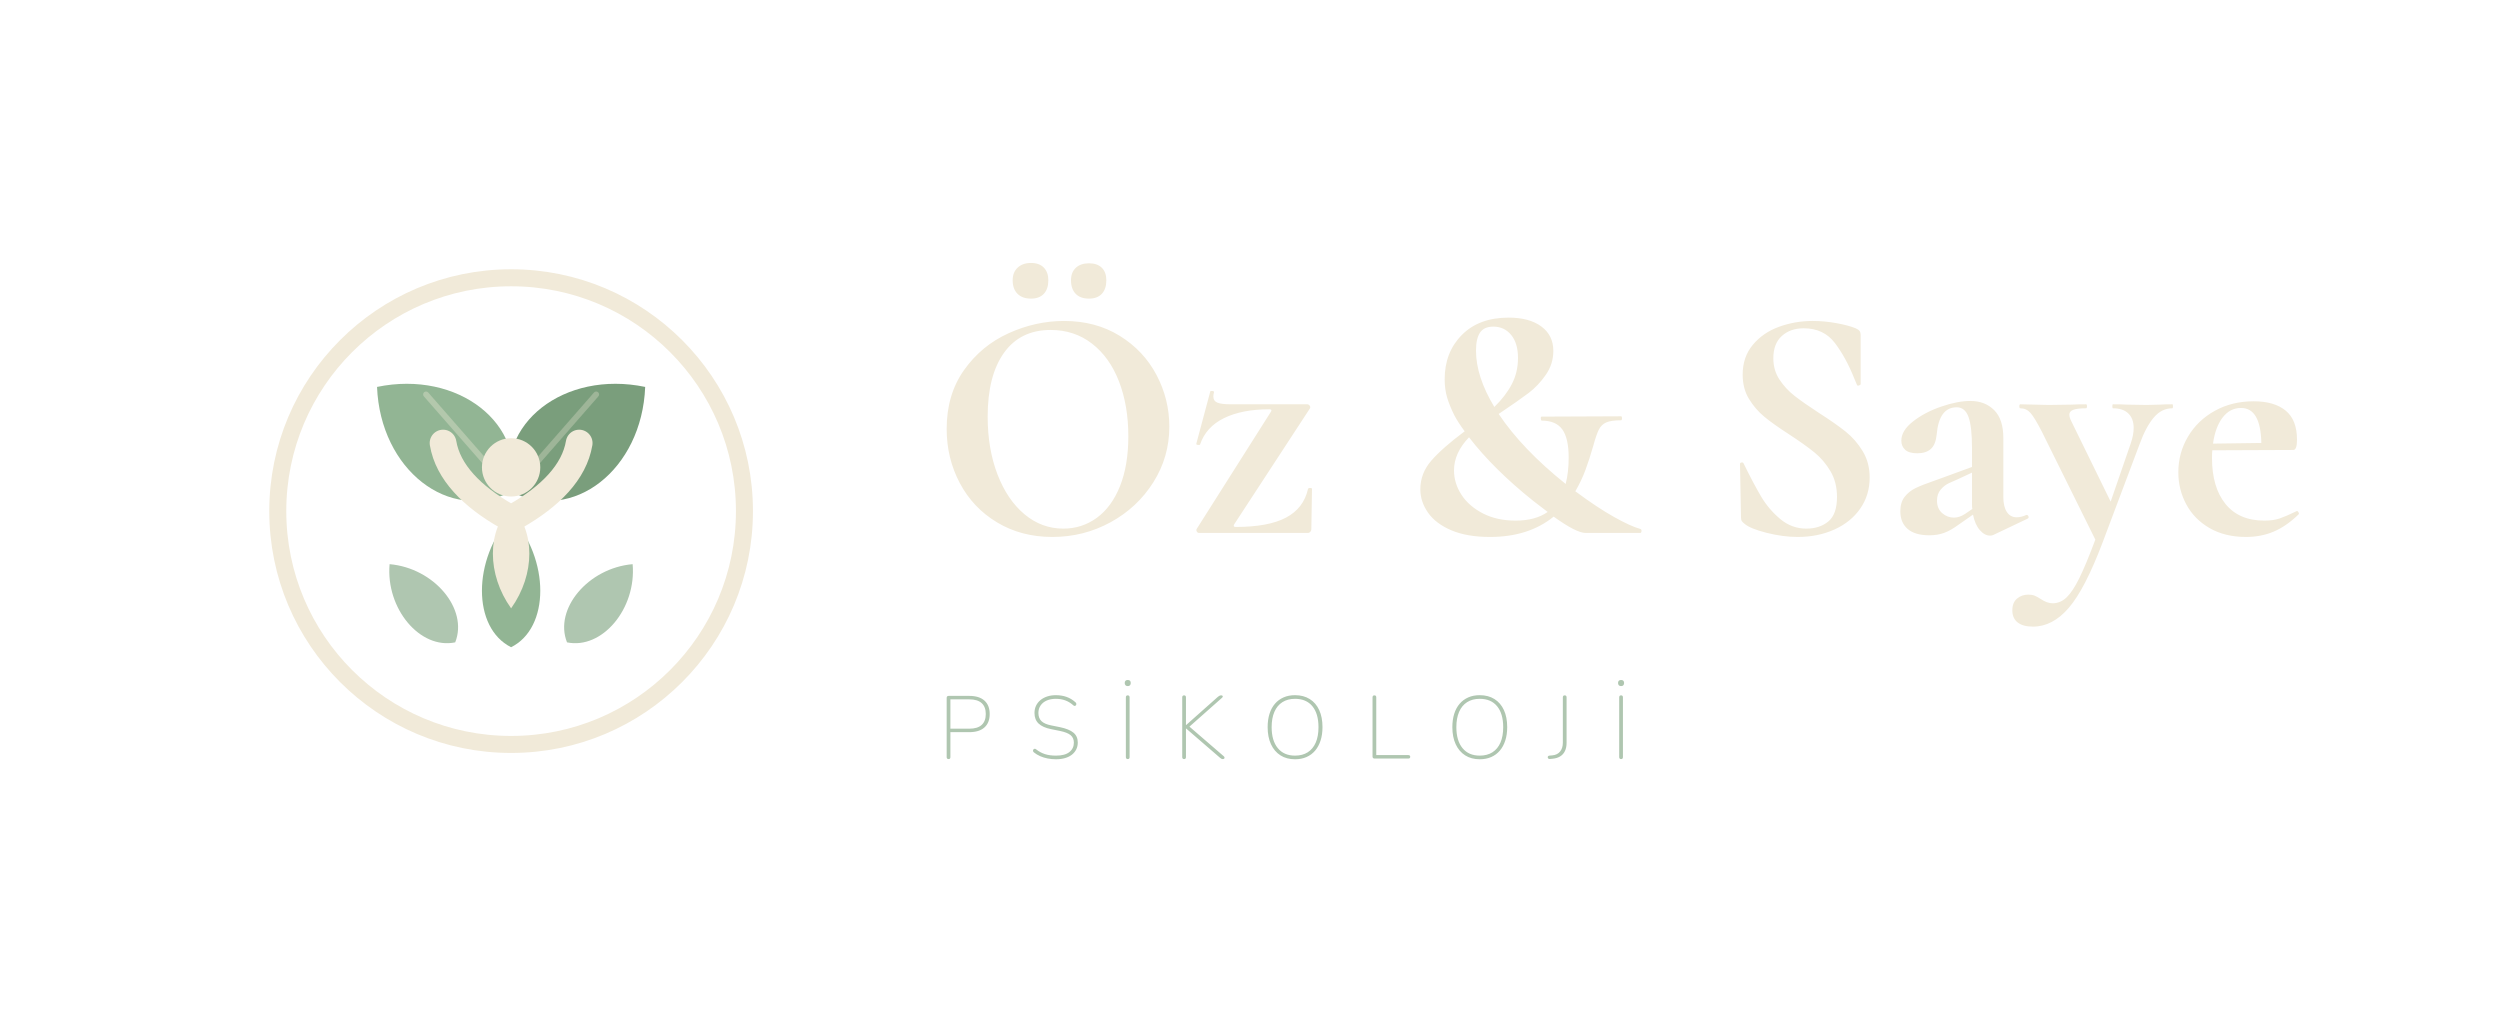
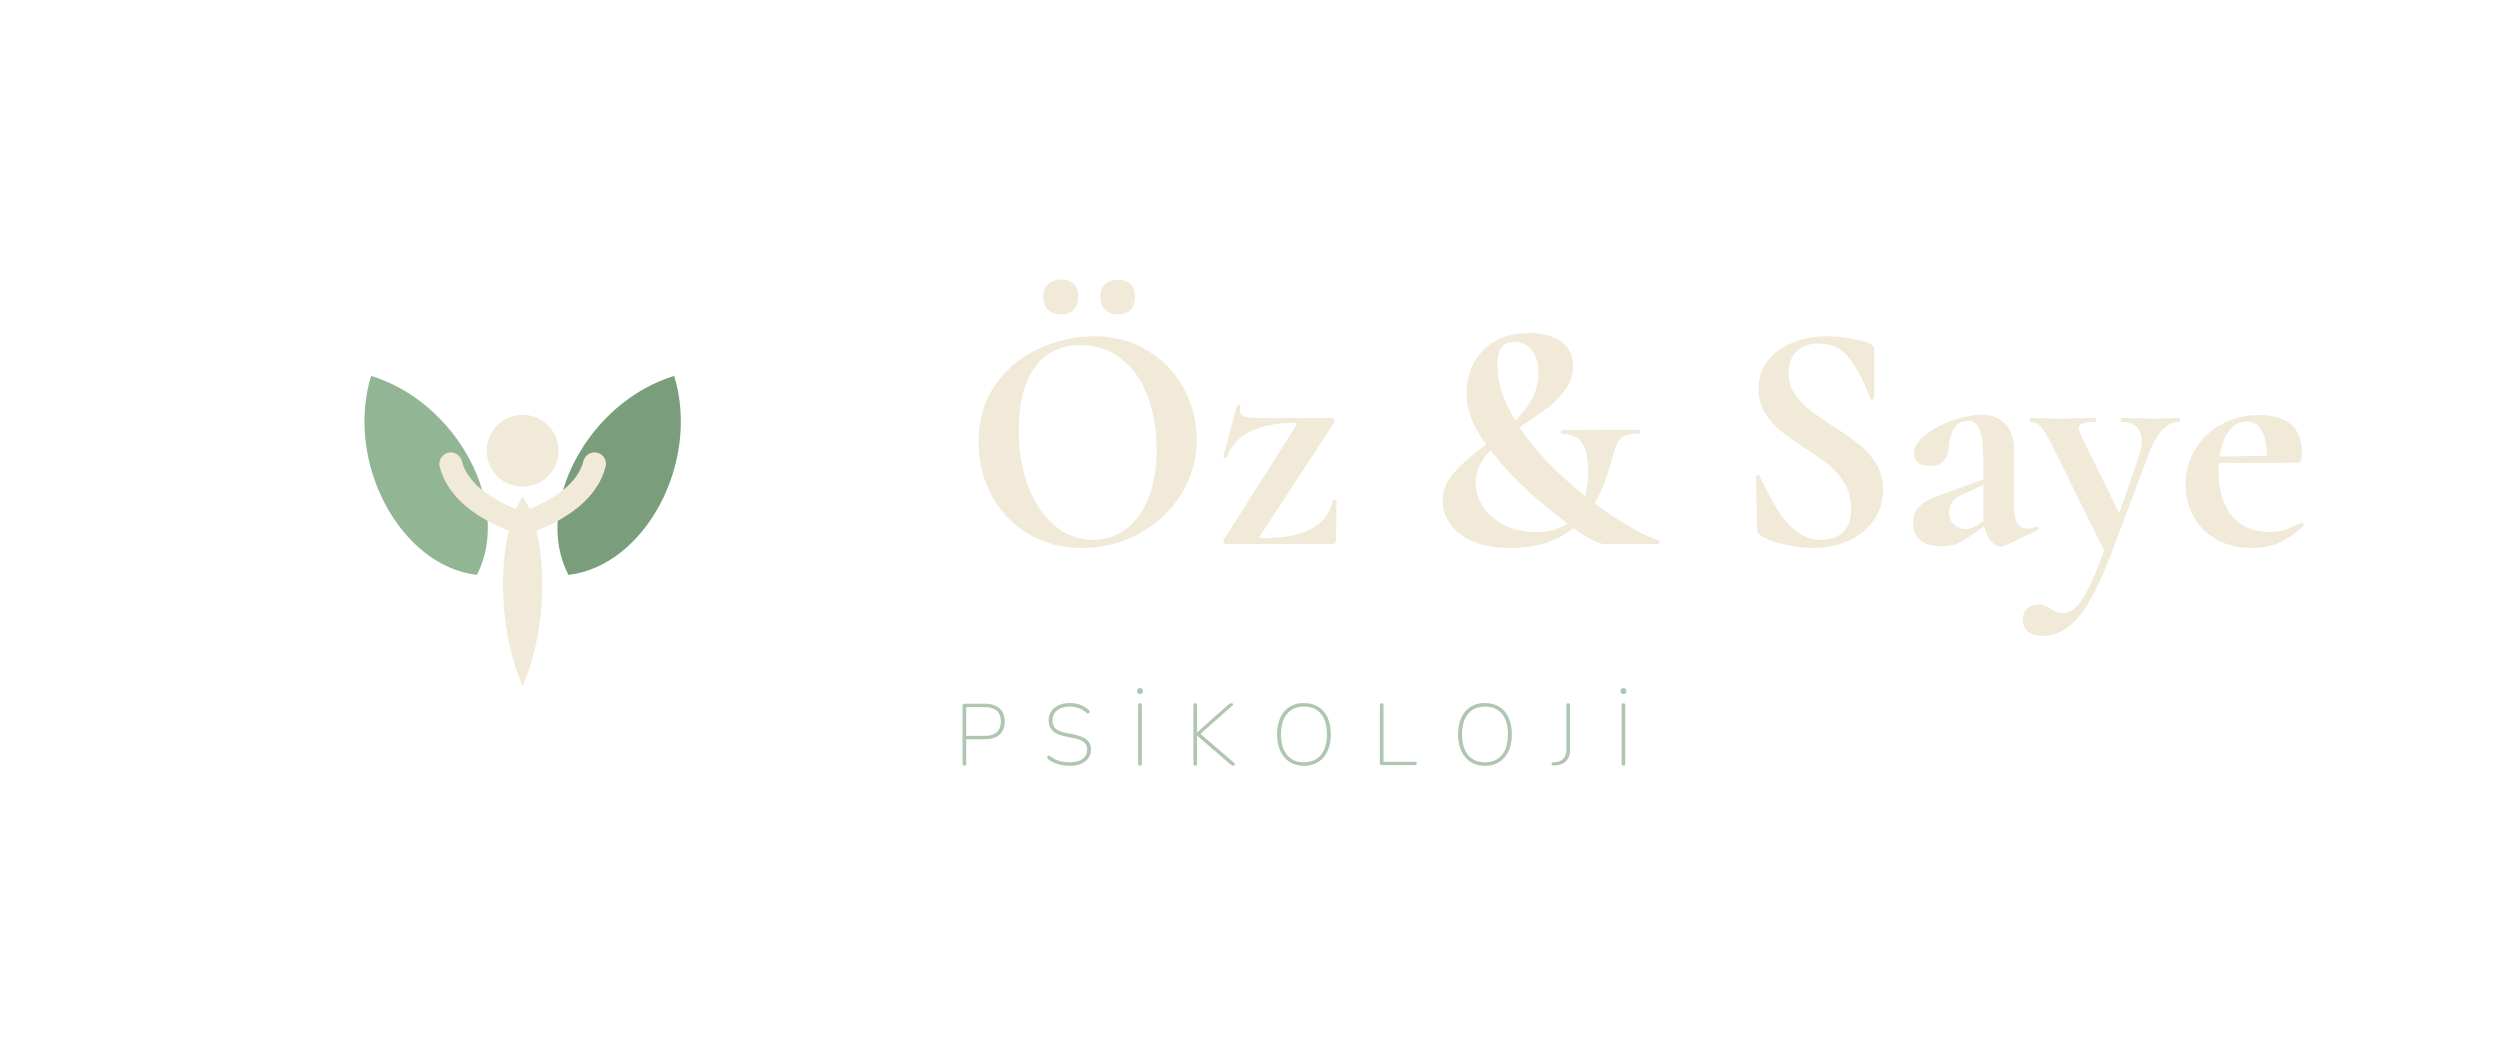
- <svg xmlns="http://www.w3.org/2000/svg" width="1125" height="460" viewBox="0 0 1125 460">
-   <g transform="translate(90 90) scale(1.09375)">
-     <circle cx="128" cy="128" r="96" stroke="#F1EAD9" stroke-width="7" fill="none" />
-     <path d="M128 120 C102 108 102 72 128 50 C154 72 154 108 128 120 Z" transform="rotate(-52 128 120)" fill="#92B594" />
-     <path d="M128 120 C102 108 102 72 128 50 C154 72 154 108 128 120 Z" transform="rotate(52 128 120)" fill="#7A9E7C" />
-     <path d="M128 120 L93 80" stroke="#F1EAD9" stroke-width="2.4" stroke-linecap="round" opacity="0.35" />
-     <path d="M128 120 L163 80" stroke="#F1EAD9" stroke-width="2.4" stroke-linecap="round" opacity="0.3" />
-     <path d="M105 182 C92 175 92 153 105 140 C118 153 118 175 105 182 Z" transform="rotate(-40 105 182)" fill="#AFC6B0" />
-     <path d="M151 182 C138 175 138 153 151 140 C164 153 164 175 151 182 Z" transform="rotate(40 151 182)" fill="#AFC6B0" />
-     <path d="M128 184 C112 176 112 148 128 130 C144 148 144 176 128 184 Z" fill="#92B594" />
-     <circle cx="128" cy="110" r="12" fill="#F1EAD9" />
-     <path d="M128 126 C118 136 118 154 128 168 C138 154 138 136 128 126 Z" fill="#F1EAD9" />
-     <path d="M126 130 C112 122 102 112 100 100" stroke="#F1EAD9" stroke-width="11" stroke-linecap="round" fill="none" />
-     <path d="M130 130 C144 122 154 112 156 100" stroke="#F1EAD9" stroke-width="11" stroke-linecap="round" fill="none" />
+ <svg xmlns="http://www.w3.org/2000/svg" width="1148" height="480" viewBox="0 0 1148 480">
+   <g transform="translate(90 90) scale(1.5)">
+     <path d="M0 0 C-13 -9 -13 -33 0 -46 C13 -33 13 -9 0 0 Z" fill="#92B594" transform="translate(86 116) rotate(-28) scale(1.5)" />
+     <path d="M0 0 C-13 -9 -13 -33 0 -46 C13 -33 13 -9 0 0 Z" fill="#7A9E7C" transform="translate(114 116) rotate(28) scale(1.5)" />
+     <circle cx="100" cy="78" r="11" fill="#F1EAD9" />
+     <path d="M100 92 C92 104 92 132 100 150 C108 132 108 104 100 92 Z" fill="#F1EAD9" />
+     <path d="M99 100 C88 96 80 90 78 82" stroke="#F1EAD9" stroke-width="7" stroke-linecap="round" fill="none" />
+     <path d="M101 100 C112 96 120 90 122 82" stroke="#F1EAD9" stroke-width="7" stroke-linecap="round" fill="none" />
  </g>
-   <path d="M54.9 1.8Q40.95 1.8 30.08 -4.72Q19.2 -11.25 13.28 -22.42Q7.35 -33.6 7.35 -46.8L7.35 -46.8Q7.35 -62.25 15.15 -73.27Q22.95 -84.3 35.17 -89.85Q47.4 -95.4 60.15 -95.4L60.15 -95.4Q74.4 -95.4 85.2 -88.72Q96 -82.05 101.78 -71.1Q107.55 -60.15 107.55 -47.85L107.55 -47.85Q107.55 -34.2 100.35 -22.8Q93.15 -11.4 81.08 -4.8Q69 1.8 54.9 1.8L54.9 1.8M59.85 -1.95Q68.25 -1.95 74.93 -6.82Q81.6 -11.7 85.35 -21.07Q89.1 -30.45 89.1 -43.5L89.1 -43.5Q89.1 -57.3 84.9 -68.17Q80.7 -79.05 72.75 -85.2Q64.8 -91.35 54.15 -91.35L54.15 -91.35Q40.5 -91.35 33.15 -81.07Q25.8 -70.8 25.8 -52.35L25.8 -52.35Q25.8 -37.8 30.23 -26.32Q34.65 -14.85 42.38 -8.4Q50.1 -1.95 59.85 -1.95L59.85 -1.95M45.3 -105.45Q41.4 -105.45 39.23 -107.62Q37.05 -109.8 37.05 -113.7L37.05 -113.7Q37.05 -117.3 39.3 -119.4Q41.55 -121.5 45.3 -121.5L45.3 -121.5Q49.05 -121.5 51.08 -119.4Q53.1 -117.3 53.1 -113.7L53.1 -113.7Q53.1 -109.8 51.08 -107.62Q49.05 -105.45 45.3 -105.45L45.3 -105.45M71.4 -105.45Q67.5 -105.45 65.4 -107.62Q63.3 -109.8 63.3 -113.7L63.3 -113.7Q63.3 -117.3 65.47 -119.32Q67.65 -121.35 71.4 -121.35L71.4 -121.35Q75.15 -121.35 77.18 -119.32Q79.2 -117.3 79.2 -113.7L79.2 -113.7Q79.2 -109.8 77.18 -107.62Q75.15 -105.45 71.4 -105.45L71.4 -105.45M153.3 -54.6Q153.9 -55.65 152.55 -55.65L152.55 -55.65Q140.25 -55.65 132.15 -51.67Q124.05 -47.7 121.35 -39.75L121.35 -39.75Q121.35 -39.6 120.75 -39.6L120.75 -39.6Q119.55 -39.6 119.7 -40.2L119.7 -40.2L126 -63.75Q126 -63.9 126.6 -63.9L126.6 -63.9Q127.8 -63.9 127.65 -63.3L127.65 -63.3Q127.35 -62.1 127.35 -61.5L127.35 -61.5Q127.35 -59.4 129.15 -58.65Q130.95 -57.9 135.15 -57.9L135.15 -57.9L169.65 -57.9Q170.25 -57.9 170.7 -57.3Q171.15 -56.7 170.85 -56.1L170.85 -56.1L136.65 -3.75Q136.2 -2.7 137.4 -2.7L137.4 -2.7Q152.1 -2.7 160.05 -6.9Q168 -11.1 169.95 -19.8L169.95 -19.8Q170.1 -20.25 170.93 -20.25Q171.75 -20.25 171.75 -19.8L171.75 -19.8L171.45 -1.65Q171.45 -1.05 171 -0.52Q170.55 0 169.95 0L169.95 0L120.9 0Q120.3 0 119.93 -0.6Q119.55 -1.2 119.85 -1.8L119.85 -1.8L153.3 -54.6M264.45 -78.75Q264.45 -85.35 261.38 -89.1Q258.3 -92.85 253.35 -92.85L253.35 -92.85Q249.15 -92.85 247.35 -90.15Q245.55 -87.45 245.55 -82.05L245.55 -82.05Q245.55 -70.35 253.8 -56.7L253.8 -56.7Q258.9 -61.65 261.67 -66.97Q264.45 -72.3 264.45 -78.75L264.45 -78.75M220.5 -19.65Q220.5 -26.85 225.45 -32.55Q230.4 -38.25 240.45 -45.75L240.45 -45.75Q237.45 -49.8 235.8 -52.95L235.8 -52.95Q233.7 -57.15 232.57 -60.9Q231.45 -64.65 231.45 -69.15L231.45 -69.15Q231.45 -81.3 239.18 -89.1Q246.9 -96.9 260.25 -96.9L260.25 -96.9Q269.55 -96.9 274.95 -92.92Q280.35 -88.95 280.35 -81.9L280.35 -81.9Q280.35 -76.05 276.97 -71.17Q273.6 -66.3 269.25 -63Q264.9 -59.7 255.75 -53.55L255.75 -53.55Q266.4 -37.65 285.9 -22.05L285.9 -22.05Q287.25 -27.3 287.25 -33.9L287.25 -33.9Q287.25 -42.6 284.4 -46.57Q281.55 -50.55 275.1 -50.55L275.1 -50.55Q274.8 -50.55 274.72 -51.45Q274.65 -52.35 275.1 -52.35L275.1 -52.35L310.8 -52.5Q311.25 -52.5 311.25 -51.6Q311.25 -50.7 310.8 -50.7L310.8 -50.7Q306.3 -50.7 304.13 -49.72Q301.95 -48.75 300.83 -46.5Q299.7 -44.25 298.35 -39.3L298.35 -39.3Q296.55 -33 294.75 -28.2Q292.95 -23.4 290.25 -18.75L290.25 -18.75Q300.15 -11.4 307.65 -7.2Q315.15 -3 319.5 -1.8L319.5 -1.8Q320.1 -1.65 320.02 -0.82Q319.95 0 319.5 0L319.5 0L294.9 0Q290.7 0 280.5 -7.35L280.5 -7.35Q269.25 1.8 251.85 1.8L251.85 1.8Q241.5 1.8 234.45 -1.2Q227.4 -4.2 223.95 -9.15Q220.5 -14.1 220.5 -19.65L220.5 -19.65M235.65 -28.2Q235.65 -22.35 239.02 -17.17Q242.4 -12 248.7 -8.77Q255 -5.55 263.4 -5.55L263.4 -5.55Q272.25 -5.55 277.8 -9.45L277.8 -9.45L271.35 -14.4Q253.5 -28.65 242.4 -43.05L242.4 -43.05Q235.65 -36 235.65 -28.2L235.65 -28.2M379.35 -78.6Q379.35 -73.2 382.13 -69Q384.9 -64.8 388.95 -61.65Q393 -58.5 399.9 -54L399.9 -54Q407.4 -49.2 411.9 -45.6Q416.4 -42 419.55 -36.82Q422.7 -31.65 422.7 -24.9L422.7 -24.9Q422.7 -17.1 418.5 -11.02Q414.3 -4.95 406.88 -1.57Q399.45 1.8 390.3 1.8L390.3 1.8Q383.7 1.8 376.28 -0.07Q368.85 -1.95 366.3 -4.2L366.3 -4.2Q365.55 -4.8 365.18 -5.32Q364.8 -5.85 364.8 -7.05L364.8 -7.05L364.35 -30.9L364.35 -31.05Q364.35 -31.65 365.1 -31.72Q365.85 -31.8 366 -31.2L366 -31.2Q370.5 -22.05 373.88 -16.35Q377.25 -10.65 382.43 -6.3Q387.6 -1.95 394.2 -1.95L394.2 -1.95Q400.2 -1.95 404.1 -5.17Q408 -8.4 408 -16.2L408 -16.2Q408 -22.8 405.08 -27.75Q402.15 -32.7 397.95 -36.15Q393.75 -39.6 386.4 -44.4L386.4 -44.4Q379.2 -49.05 375.23 -52.35Q371.25 -55.65 368.4 -60.3Q365.55 -64.95 365.55 -71.25L365.55 -71.25Q365.55 -79.2 370.13 -84.67Q374.7 -90.15 381.9 -92.77Q389.1 -95.4 397.05 -95.4L397.05 -95.4Q402.3 -95.4 407.7 -94.42Q413.1 -93.45 416.4 -92.1L416.4 -92.1Q417.75 -91.5 418.2 -90.82Q418.65 -90.15 418.65 -89.1L418.65 -89.1L418.65 -67.05Q418.65 -66.6 417.9 -66.37Q417.15 -66.15 417 -66.6L417 -66.6L415.8 -69.45Q412.05 -78.9 407.03 -85.5Q402 -92.1 393 -92.1L393 -92.1Q387 -92.1 383.18 -88.65Q379.35 -85.2 379.35 -78.6L379.35 -78.6M478.35 0.9Q477.75 1.2 476.85 1.2L476.85 1.2Q474.45 1.2 472.28 -1.27Q470.1 -3.75 469.2 -8.25L469.2 -8.25L462.75 -3.75Q459.3 -1.2 456.3 -0.07Q453.3 1.05 449.55 1.05L449.55 1.05Q443.1 1.05 439.8 -1.8Q436.5 -4.65 436.5 -9.75L436.5 -9.75Q436.5 -13.8 438.45 -16.27Q440.4 -18.75 443.33 -20.17Q446.25 -21.6 451.5 -23.4L451.5 -23.4L455.25 -24.75L468.75 -29.7L468.75 -38.25Q468.75 -47.85 467.18 -52.2Q465.6 -56.55 461.85 -56.55L461.85 -56.55Q453.9 -56.55 452.85 -44.25L452.85 -44.25Q452.4 -39.75 450.23 -37.8Q448.05 -35.85 444.15 -35.85L444.15 -35.85Q440.4 -35.85 438.68 -37.42Q436.95 -39 436.95 -41.55L436.95 -41.55Q436.95 -46.05 442.2 -50.17Q447.45 -54.3 454.88 -56.85Q462.3 -59.4 468 -59.4L468 -59.4Q474.6 -59.4 478.73 -55.27Q482.85 -51.15 482.85 -42.75L482.85 -42.75L482.85 -16.2Q482.85 -11.85 484.43 -9.45Q486 -7.05 488.85 -7.05L488.85 -7.05Q490.95 -7.05 493.2 -8.1L493.2 -8.1L493.35 -8.1Q493.95 -8.1 494.18 -7.42Q494.4 -6.75 493.8 -6.45L493.8 -6.45L478.35 0.9M453 -14.55Q453 -10.95 455.33 -8.92Q457.65 -6.9 460.65 -6.9L460.65 -6.9Q463.05 -6.9 465.6 -8.55L465.6 -8.55L468.9 -10.8Q468.75 -11.55 468.75 -12.75L468.75 -12.75L468.75 -27.15L462.3 -24.15Q460.5 -23.4 458.4 -22.42Q456.3 -21.45 454.65 -19.5Q453 -17.55 453 -14.55L453 -14.55M558.9 -57.9Q559.2 -57.9 559.2 -57Q559.2 -56.1 558.9 -56.1L558.9 -56.1Q554.1 -56.1 550.58 -51.97Q547.05 -47.85 544.2 -40.05L544.2 -40.05L527.55 4.2Q519.6 25.2 512.33 33.67Q505.05 42.15 496.2 42.15L496.2 42.15Q491.7 42.15 489.3 40.28Q486.9 38.4 486.9 34.8L486.9 34.8Q486.9 31.35 489 29.55Q491.1 27.75 494.1 27.75L494.1 27.75Q495.75 27.75 496.88 28.2Q498 28.65 499.65 29.7L499.65 29.7Q502.5 31.65 505.05 31.65L505.05 31.65Q508.5 31.65 511.28 29.03Q514.05 26.4 517.05 20.33Q520.05 14.25 524.25 3L524.25 3L500.25 -45.45Q496.95 -51.9 495.08 -54Q493.2 -56.1 490.5 -56.1L490.5 -56.1Q490.05 -56.1 490.05 -57Q490.05 -57.9 490.5 -57.9L490.5 -57.9L503.25 -57.6L513.6 -57.75Q516 -57.9 520.05 -57.9L520.05 -57.9Q520.5 -57.9 520.5 -57Q520.5 -56.1 520.05 -56.1L520.05 -56.1Q516.15 -56.1 514.35 -55.42Q512.55 -54.75 512.55 -53.25L512.55 -53.25Q512.55 -52.05 513.45 -50.25L513.45 -50.25L531.15 -14.1L540.15 -40.2Q541.5 -44.1 541.5 -47.25L541.5 -47.25Q541.5 -51.45 539.1 -53.77Q536.7 -56.1 532.2 -56.1L532.2 -56.1Q531.9 -56.1 531.9 -57Q531.9 -57.9 532.2 -57.9L532.2 -57.9Q536.25 -57.9 538.35 -57.75L538.35 -57.75L547.35 -57.6L553.35 -57.75Q555.15 -57.9 558.9 -57.9L558.9 -57.9M592.05 1.8Q582.6 1.8 575.7 -2.17Q568.8 -6.15 565.2 -12.82Q561.6 -19.5 561.6 -27.3L561.6 -27.3Q561.6 -36 565.95 -43.35Q570.3 -50.7 578.03 -54.97Q585.75 -59.25 595.5 -59.25L595.5 -59.25Q604.8 -59.25 609.9 -55.05Q615 -50.85 615 -42L615 -42Q615 -37.35 613.35 -37.35L613.35 -37.35L576.9 -37.2Q576.75 -36 576.75 -33.75L576.75 -33.75Q576.75 -20.55 582.82 -13.05Q588.9 -5.55 600.3 -5.55L600.3 -5.55Q604.35 -5.55 607.2 -6.52Q610.05 -7.5 614.7 -9.75L614.7 -9.75L615 -9.9Q615.3 -9.9 615.67 -9.3Q616.05 -8.7 615.75 -8.4L615.75 -8.4Q610.2 -3 604.5 -0.6Q598.8 1.8 592.05 1.8L592.05 1.8M577.2 -40.2L598.95 -40.5Q598.65 -56.25 589.8 -56.25L589.8 -56.25Q584.85 -56.25 581.55 -51.97Q578.25 -47.7 577.2 -40.2L577.2 -40.2" fill="#F1EAD9" transform="translate(418.65 239.83)" />
-   <path d="M4.68 0.24L4.68 0.24Q4.28 0.24 4.06 0Q3.84 -0.24 3.84 -0.64L3.84 -0.64L3.84 -27.32Q3.84 -27.76 4.08 -27.98Q4.32 -28.2 4.72 -28.2L4.72 -28.2L14.04 -28.2Q18.48 -28.2 20.84 -26.08Q23.2 -23.96 23.2 -20.04L23.2 -20.04Q23.2 -16.12 20.84 -14Q18.48 -11.88 14.04 -11.88L14.04 -11.88L5.52 -11.88L5.52 -0.64Q5.52 -0.24 5.32 0Q5.12 0.24 4.68 0.24M5.52 -26.64L5.52 -13.44L14 -13.44Q17.72 -13.44 19.58 -15.12Q21.44 -16.8 21.44 -20.04L21.44 -20.04Q21.44 -23.28 19.58 -24.96Q17.72 -26.64 14 -26.64L14 -26.64L5.52 -26.64 M53.04 0.32L53.04 0.32Q51.04 0.32 49.24 -0.04Q47.44 -0.4 45.9 -1.08Q44.36 -1.76 43.12 -2.76L43.12 -2.76Q42.84 -3 42.74 -3.28Q42.64 -3.56 42.74 -3.82Q42.84 -4.08 43.04 -4.24Q43.24 -4.4 43.52 -4.4Q43.8 -4.4 44.08 -4.16L44.08 -4.16Q45.96 -2.68 48.06 -2Q50.16 -1.32 53.04 -1.32L53.04 -1.32Q57.04 -1.32 59.06 -2.92Q61.08 -4.52 61.08 -7.16L61.08 -7.16Q61.08 -9.32 59.6 -10.54Q58.12 -11.76 54.76 -12.44L54.76 -12.44L50.8 -13.24Q47.04 -14 45.2 -15.76Q43.36 -17.52 43.36 -20.52L43.36 -20.52Q43.36 -22.32 44.06 -23.78Q44.76 -25.24 46.04 -26.3Q47.32 -27.36 49.08 -27.94Q50.84 -28.52 52.96 -28.52L52.96 -28.52Q55.6 -28.52 57.8 -27.74Q60 -26.96 61.8 -25.32L61.8 -25.32Q62.08 -25.08 62.16 -24.78Q62.24 -24.48 62.14 -24.22Q62.04 -23.96 61.86 -23.82Q61.68 -23.68 61.4 -23.68Q61.12 -23.68 60.84 -23.96L60.84 -23.96Q59.12 -25.48 57.2 -26.18Q55.28 -26.88 52.96 -26.88L52.96 -26.88Q50.6 -26.88 48.84 -26.1Q47.08 -25.32 46.1 -23.88Q45.12 -22.44 45.12 -20.52L45.12 -20.52Q45.12 -18.2 46.48 -16.86Q47.84 -15.52 50.88 -14.92L50.88 -14.92L54.84 -14.12Q58.92 -13.28 60.88 -11.66Q62.84 -10.04 62.84 -7.2L62.84 -7.2Q62.84 -5.52 62.16 -4.14Q61.48 -2.76 60.22 -1.76Q58.96 -0.76 57.14 -0.22Q55.32 0.32 53.04 0.32 M85.32 0.24L85.32 0.24Q84.92 0.24 84.7 0Q84.48 -0.24 84.48 -0.64L84.48 -0.64L84.48 -27.56Q84.48 -28 84.7 -28.22Q84.92 -28.44 85.32 -28.44L85.32 -28.44Q85.72 -28.44 85.94 -28.22Q86.16 -28 86.16 -27.56L86.16 -27.56L86.16 -0.64Q86.16 -0.24 85.96 0Q85.76 0.24 85.32 0.24M85.32 -32.6L85.32 -32.6Q84.68 -32.6 84.32 -32.98Q83.96 -33.36 83.96 -34L83.96 -34Q83.96 -34.68 84.32 -35.02Q84.68 -35.36 85.32 -35.36L85.32 -35.36Q86 -35.36 86.34 -35.02Q86.68 -34.68 86.68 -34L86.68 -34Q86.68 -33.36 86.34 -32.98Q86 -32.6 85.32 -32.6 M110.68 0.24L110.68 0.24Q110.28 0.24 110.06 0Q109.84 -0.24 109.84 -0.64L109.84 -0.64L109.84 -27.56Q109.84 -28 110.06 -28.22Q110.28 -28.44 110.68 -28.44L110.68 -28.44Q111.08 -28.44 111.3 -28.22Q111.52 -28 111.52 -27.56L111.52 -27.56L111.52 -15.08L111.6 -15.08L125.96 -27.84Q126.36 -28.16 126.68 -28.3Q127 -28.44 127.32 -28.44L127.32 -28.44Q127.72 -28.44 127.92 -28.28Q128.12 -28.12 128.08 -27.86Q128.04 -27.6 127.72 -27.32L127.72 -27.32L112.32 -13.68L112.4 -14.96L128.44 -1.12Q128.84 -0.8 128.88 -0.48Q128.92 -0.16 128.7 0.04Q128.48 0.24 128.08 0.24L128.08 0.24Q127.76 0.24 127.48 0.1Q127.2 -0.04 126.88 -0.32L126.88 -0.32L111.6 -13.52L111.52 -13.52L111.52 -0.64Q111.52 -0.24 111.32 0Q111.12 0.24 110.68 0.24 M160.6 0.32L160.6 0.32Q156.8 0.32 154.04 -1.44Q151.28 -3.2 149.78 -6.44Q148.28 -9.68 148.28 -14.12L148.28 -14.12Q148.28 -17.48 149.12 -20.14Q149.96 -22.8 151.56 -24.66Q153.16 -26.52 155.44 -27.52Q157.72 -28.52 160.6 -28.52L160.6 -28.52Q164.44 -28.52 167.22 -26.78Q170 -25.04 171.48 -21.82Q172.96 -18.6 172.96 -14.16L172.96 -14.16Q172.96 -10.8 172.1 -8.12Q171.24 -5.44 169.64 -3.56Q168.04 -1.68 165.76 -0.68Q163.48 0.32 160.6 0.32M160.6 -1.32L160.6 -1.32Q163.96 -1.32 166.32 -2.82Q168.68 -4.32 169.92 -7.18Q171.16 -10.04 171.16 -14.12L171.16 -14.12Q171.16 -20.2 168.42 -23.54Q165.68 -26.88 160.6 -26.88L160.6 -26.88Q157.28 -26.88 154.92 -25.38Q152.56 -23.88 151.32 -21.02Q150.08 -18.16 150.08 -14.12L150.08 -14.12Q150.08 -8.08 152.84 -4.7Q155.6 -1.32 160.6 -1.32 M211.56 0L196.36 0Q195.96 0 195.72 -0.24Q195.48 -0.48 195.48 -0.88L195.48 -0.88L195.48 -27.56Q195.48 -28 195.7 -28.22Q195.92 -28.44 196.32 -28.44L196.32 -28.44Q196.72 -28.44 196.94 -28.22Q197.16 -28 197.16 -27.56L197.16 -27.56L197.16 -1.56L211.56 -1.56Q212 -1.56 212.22 -1.36Q212.44 -1.16 212.44 -0.8L212.44 -0.8Q212.44 -0.4 212.22 -0.2Q212 0 211.56 0L211.56 0 M243.72 0.32L243.72 0.32Q239.92 0.32 237.16 -1.44Q234.4 -3.2 232.9 -6.44Q231.4 -9.68 231.4 -14.12L231.4 -14.12Q231.4 -17.48 232.24 -20.14Q233.08 -22.8 234.68 -24.66Q236.28 -26.52 238.56 -27.52Q240.84 -28.52 243.72 -28.52L243.72 -28.52Q247.56 -28.52 250.34 -26.78Q253.12 -25.04 254.6 -21.82Q256.08 -18.6 256.08 -14.16L256.08 -14.16Q256.08 -10.8 255.22 -8.12Q254.36 -5.44 252.76 -3.56Q251.16 -1.68 248.88 -0.68Q246.6 0.32 243.72 0.32M243.72 -1.32L243.72 -1.32Q247.08 -1.32 249.44 -2.82Q251.8 -4.32 253.04 -7.18Q254.28 -10.04 254.28 -14.12L254.28 -14.12Q254.28 -20.2 251.54 -23.54Q248.8 -26.88 243.72 -26.88L243.72 -26.88Q240.4 -26.88 238.04 -25.38Q235.68 -23.88 234.44 -21.02Q233.2 -18.16 233.2 -14.12L233.2 -14.12Q233.2 -8.08 235.96 -4.7Q238.72 -1.32 243.72 -1.32 M276.52 0.08L275.24 0.2Q274.8 0.24 274.56 -0.02Q274.32 -0.28 274.32 -0.6L274.32 -0.6Q274.32 -0.84 274.5 -1.06Q274.68 -1.28 275.08 -1.32L275.08 -1.32L276.4 -1.44Q278.64 -1.64 279.88 -3.16Q281.12 -4.68 281.12 -7.16L281.12 -7.16L281.12 -27.56Q281.12 -28 281.34 -28.22Q281.56 -28.44 281.96 -28.44L281.96 -28.44Q282.36 -28.44 282.58 -28.22Q282.8 -28 282.8 -27.56L282.8 -27.56L282.8 -7.08Q282.8 -4.96 282.08 -3.42Q281.36 -1.88 279.96 -1Q278.56 -0.12 276.52 0.08L276.52 0.08 M307.32 0.24L307.32 0.24Q306.92 0.24 306.7 0Q306.48 -0.24 306.48 -0.64L306.48 -0.64L306.48 -27.56Q306.48 -28 306.7 -28.22Q306.92 -28.44 307.32 -28.44L307.32 -28.44Q307.72 -28.44 307.94 -28.22Q308.16 -28 308.16 -27.56L308.16 -27.56L308.16 -0.64Q308.16 -0.24 307.96 0Q307.76 0.24 307.32 0.24M307.32 -32.6L307.32 -32.6Q306.68 -32.6 306.32 -32.98Q305.96 -33.36 305.96 -34L305.96 -34Q305.96 -34.68 306.32 -35.02Q306.68 -35.36 307.32 -35.36L307.32 -35.36Q308 -35.36 308.34 -35.02Q308.68 -34.68 308.68 -34L308.68 -34Q308.68 -33.36 308.34 -32.98Q308 -32.6 307.32 -32.6" fill="#AFC6B0" transform="translate(422.16 341.35)" />
+   <path d="M54.9 1.8Q40.95 1.8 30.08 -4.72Q19.2 -11.25 13.28 -22.42Q7.35 -33.6 7.35 -46.8L7.35 -46.8Q7.35 -62.25 15.15 -73.27Q22.95 -84.3 35.17 -89.85Q47.4 -95.4 60.15 -95.4L60.15 -95.4Q74.4 -95.4 85.2 -88.72Q96 -82.05 101.78 -71.1Q107.55 -60.15 107.55 -47.85L107.55 -47.85Q107.55 -34.2 100.35 -22.8Q93.15 -11.4 81.08 -4.8Q69 1.8 54.9 1.8L54.9 1.8M59.85 -1.95Q68.25 -1.95 74.93 -6.82Q81.6 -11.7 85.35 -21.07Q89.1 -30.45 89.1 -43.5L89.1 -43.5Q89.1 -57.3 84.9 -68.17Q80.7 -79.05 72.75 -85.2Q64.8 -91.35 54.15 -91.35L54.15 -91.35Q40.5 -91.35 33.15 -81.07Q25.8 -70.8 25.8 -52.35L25.8 -52.35Q25.8 -37.8 30.23 -26.32Q34.65 -14.85 42.38 -8.4Q50.1 -1.95 59.85 -1.95L59.85 -1.95M45.3 -105.45Q41.4 -105.45 39.23 -107.62Q37.05 -109.8 37.05 -113.7L37.05 -113.7Q37.05 -117.3 39.3 -119.4Q41.55 -121.5 45.3 -121.5L45.3 -121.5Q49.05 -121.5 51.08 -119.4Q53.1 -117.3 53.1 -113.7L53.1 -113.7Q53.1 -109.8 51.08 -107.62Q49.05 -105.45 45.3 -105.45L45.3 -105.45M71.4 -105.45Q67.5 -105.45 65.4 -107.62Q63.3 -109.8 63.3 -113.7L63.3 -113.7Q63.3 -117.3 65.47 -119.32Q67.65 -121.35 71.4 -121.35L71.4 -121.35Q75.15 -121.35 77.18 -119.32Q79.2 -117.3 79.2 -113.7L79.2 -113.7Q79.2 -109.8 77.18 -107.62Q75.15 -105.45 71.4 -105.45L71.4 -105.45 M153.3 -54.6Q153.9 -55.65 152.55 -55.65L152.55 -55.65Q140.25 -55.65 132.15 -51.67Q124.05 -47.7 121.35 -39.75L121.35 -39.75Q121.35 -39.6 120.75 -39.6L120.75 -39.6Q119.55 -39.6 119.7 -40.2L119.7 -40.2L126 -63.75Q126 -63.9 126.6 -63.9L126.6 -63.9Q127.8 -63.9 127.65 -63.3L127.65 -63.3Q127.35 -62.1 127.35 -61.5L127.35 -61.5Q127.35 -59.4 129.15 -58.65Q130.95 -57.9 135.15 -57.9L135.15 -57.9L169.65 -57.9Q170.25 -57.9 170.7 -57.3Q171.15 -56.7 170.85 -56.1L170.85 -56.1L136.65 -3.75Q136.2 -2.7 137.4 -2.7L137.4 -2.7Q152.1 -2.7 160.05 -6.9Q168 -11.1 169.95 -19.8L169.95 -19.8Q170.1 -20.25 170.93 -20.25Q171.75 -20.25 171.75 -19.8L171.75 -19.8L171.45 -1.65Q171.45 -1.05 171 -0.52Q170.55 0 169.95 0L169.95 0L120.9 0Q120.3 0 119.93 -0.6Q119.55 -1.2 119.85 -1.8L119.85 -1.8L153.3 -54.6  M264.45 -78.75Q264.45 -85.35 261.38 -89.1Q258.3 -92.85 253.35 -92.85L253.35 -92.85Q249.15 -92.85 247.35 -90.15Q245.55 -87.45 245.55 -82.05L245.55 -82.05Q245.55 -70.35 253.8 -56.7L253.8 -56.7Q258.9 -61.65 261.67 -66.97Q264.45 -72.3 264.45 -78.75L264.45 -78.75M220.5 -19.65Q220.5 -26.85 225.45 -32.55Q230.4 -38.25 240.45 -45.75L240.45 -45.75Q237.45 -49.8 235.8 -52.95L235.8 -52.95Q233.7 -57.15 232.57 -60.9Q231.45 -64.65 231.45 -69.15L231.45 -69.15Q231.45 -81.3 239.18 -89.1Q246.9 -96.9 260.25 -96.9L260.25 -96.9Q269.55 -96.9 274.95 -92.92Q280.35 -88.95 280.35 -81.9L280.35 -81.9Q280.35 -76.05 276.97 -71.17Q273.6 -66.3 269.25 -63Q264.9 -59.7 255.75 -53.55L255.75 -53.55Q266.4 -37.65 285.9 -22.05L285.9 -22.05Q287.25 -27.3 287.25 -33.9L287.25 -33.9Q287.25 -42.6 284.4 -46.57Q281.55 -50.55 275.1 -50.55L275.1 -50.55Q274.8 -50.55 274.72 -51.45Q274.65 -52.35 275.1 -52.35L275.1 -52.35L310.8 -52.5Q311.25 -52.5 311.25 -51.6Q311.25 -50.7 310.8 -50.7L310.8 -50.7Q306.3 -50.7 304.13 -49.72Q301.95 -48.75 300.83 -46.5Q299.7 -44.25 298.35 -39.3L298.35 -39.3Q296.55 -33 294.75 -28.2Q292.95 -23.4 290.25 -18.75L290.25 -18.75Q300.15 -11.4 307.65 -7.2Q315.15 -3 319.5 -1.8L319.5 -1.8Q320.1 -1.65 320.02 -0.82Q319.95 0 319.5 0L319.5 0L294.9 0Q290.7 0 280.5 -7.35L280.5 -7.35Q269.25 1.8 251.85 1.8L251.85 1.8Q241.5 1.8 234.45 -1.2Q227.4 -4.2 223.95 -9.15Q220.5 -14.1 220.5 -19.65L220.5 -19.65M235.65 -28.2Q235.65 -22.35 239.02 -17.17Q242.4 -12 248.7 -8.77Q255 -5.55 263.4 -5.55L263.4 -5.55Q272.25 -5.55 277.8 -9.45L277.8 -9.45L271.35 -14.4Q253.5 -28.65 242.4 -43.05L242.4 -43.05Q235.65 -36 235.65 -28.2L235.65 -28.2  M379.35 -78.6Q379.35 -73.2 382.13 -69Q384.9 -64.8 388.95 -61.65Q393 -58.5 399.9 -54L399.9 -54Q407.4 -49.2 411.9 -45.6Q416.4 -42 419.55 -36.82Q422.7 -31.65 422.7 -24.9L422.7 -24.9Q422.7 -17.1 418.5 -11.02Q414.3 -4.95 406.88 -1.57Q399.45 1.8 390.3 1.8L390.3 1.8Q383.7 1.8 376.28 -0.07Q368.85 -1.95 366.3 -4.2L366.3 -4.2Q365.55 -4.8 365.18 -5.32Q364.8 -5.85 364.8 -7.05L364.8 -7.05L364.35 -30.9L364.35 -31.05Q364.35 -31.65 365.1 -31.72Q365.85 -31.8 366 -31.2L366 -31.2Q370.5 -22.05 373.88 -16.35Q377.25 -10.65 382.43 -6.3Q387.6 -1.95 394.2 -1.95L394.2 -1.95Q400.2 -1.95 404.1 -5.17Q408 -8.4 408 -16.2L408 -16.2Q408 -22.8 405.08 -27.75Q402.15 -32.7 397.95 -36.15Q393.75 -39.6 386.4 -44.4L386.4 -44.4Q379.2 -49.05 375.23 -52.35Q371.25 -55.65 368.4 -60.3Q365.55 -64.95 365.55 -71.25L365.55 -71.25Q365.55 -79.2 370.13 -84.67Q374.7 -90.15 381.9 -92.77Q389.1 -95.4 397.05 -95.4L397.05 -95.4Q402.3 -95.4 407.7 -94.42Q413.1 -93.45 416.4 -92.1L416.4 -92.1Q417.75 -91.5 418.2 -90.82Q418.65 -90.15 418.65 -89.1L418.65 -89.1L418.65 -67.05Q418.65 -66.6 417.9 -66.37Q417.15 -66.15 417 -66.6L417 -66.6L415.8 -69.45Q412.05 -78.9 407.03 -85.5Q402 -92.1 393 -92.1L393 -92.1Q387 -92.1 383.18 -88.65Q379.35 -85.2 379.35 -78.6L379.35 -78.6 M478.35 0.9Q477.75 1.2 476.85 1.2L476.85 1.2Q474.45 1.2 472.28 -1.27Q470.1 -3.75 469.2 -8.25L469.2 -8.25L462.75 -3.75Q459.3 -1.2 456.3 -0.07Q453.3 1.05 449.55 1.05L449.55 1.05Q443.1 1.05 439.8 -1.8Q436.5 -4.65 436.5 -9.75L436.5 -9.75Q436.5 -13.8 438.45 -16.27Q440.4 -18.75 443.33 -20.17Q446.25 -21.6 451.5 -23.4L451.5 -23.4L455.25 -24.75L468.75 -29.7L468.75 -38.25Q468.75 -47.85 467.18 -52.2Q465.6 -56.55 461.85 -56.55L461.85 -56.55Q453.9 -56.55 452.85 -44.25L452.85 -44.25Q452.4 -39.75 450.23 -37.8Q448.05 -35.85 444.15 -35.85L444.15 -35.85Q440.4 -35.85 438.68 -37.42Q436.95 -39 436.95 -41.55L436.95 -41.55Q436.95 -46.05 442.2 -50.17Q447.45 -54.3 454.88 -56.85Q462.3 -59.4 468 -59.4L468 -59.4Q474.6 -59.4 478.73 -55.27Q482.85 -51.15 482.85 -42.75L482.85 -42.75L482.85 -16.2Q482.85 -11.85 484.43 -9.45Q486 -7.05 488.85 -7.05L488.85 -7.05Q490.95 -7.05 493.2 -8.1L493.2 -8.1L493.35 -8.1Q493.95 -8.1 494.18 -7.42Q494.4 -6.75 493.8 -6.45L493.8 -6.45L478.35 0.9M453 -14.55Q453 -10.95 455.33 -8.92Q457.65 -6.9 460.65 -6.9L460.65 -6.9Q463.05 -6.9 465.6 -8.55L465.6 -8.55L468.9 -10.8Q468.75 -11.55 468.75 -12.75L468.75 -12.75L468.75 -27.15L462.3 -24.15Q460.5 -23.4 458.4 -22.42Q456.3 -21.45 454.65 -19.5Q453 -17.55 453 -14.55L453 -14.55 M558.9 -57.9Q559.2 -57.9 559.2 -57Q559.2 -56.1 558.9 -56.1L558.9 -56.1Q554.1 -56.1 550.58 -51.97Q547.05 -47.85 544.2 -40.05L544.2 -40.05L527.55 4.2Q519.6 25.2 512.33 33.67Q505.05 42.15 496.2 42.15L496.2 42.15Q491.7 42.15 489.3 40.28Q486.9 38.4 486.9 34.8L486.9 34.8Q486.9 31.35 489 29.55Q491.1 27.75 494.1 27.75L494.1 27.75Q495.75 27.75 496.88 28.2Q498 28.65 499.65 29.7L499.65 29.7Q502.5 31.65 505.05 31.65L505.05 31.65Q508.5 31.65 511.28 29.03Q514.05 26.4 517.05 20.33Q520.05 14.25 524.25 3L524.25 3L500.25 -45.45Q496.95 -51.9 495.08 -54Q493.2 -56.1 490.5 -56.1L490.5 -56.1Q490.05 -56.1 490.05 -57Q490.05 -57.9 490.5 -57.9L490.5 -57.9L503.25 -57.6L513.6 -57.75Q516 -57.9 520.05 -57.9L520.05 -57.9Q520.5 -57.9 520.5 -57Q520.5 -56.1 520.05 -56.1L520.05 -56.1Q516.15 -56.1 514.35 -55.42Q512.55 -54.75 512.55 -53.25L512.55 -53.25Q512.55 -52.05 513.45 -50.25L513.45 -50.25L531.15 -14.1L540.15 -40.2Q541.5 -44.1 541.5 -47.25L541.5 -47.25Q541.5 -51.45 539.1 -53.77Q536.7 -56.1 532.2 -56.1L532.2 -56.1Q531.9 -56.1 531.9 -57Q531.9 -57.9 532.2 -57.9L532.2 -57.9Q536.25 -57.9 538.35 -57.75L538.35 -57.75L547.35 -57.6L553.35 -57.75Q555.15 -57.9 558.9 -57.9L558.9 -57.9 M592.05 1.8Q582.6 1.8 575.7 -2.17Q568.8 -6.15 565.2 -12.82Q561.6 -19.5 561.6 -27.3L561.6 -27.3Q561.6 -36 565.95 -43.35Q570.3 -50.7 578.03 -54.97Q585.75 -59.25 595.5 -59.25L595.5 -59.25Q604.8 -59.25 609.9 -55.05Q615 -50.85 615 -42L615 -42Q615 -37.35 613.35 -37.35L613.35 -37.35L576.9 -37.2Q576.75 -36 576.75 -33.75L576.75 -33.75Q576.75 -20.55 582.82 -13.05Q588.9 -5.55 600.3 -5.55L600.3 -5.55Q604.35 -5.55 607.2 -6.52Q610.05 -7.5 614.7 -9.75L614.7 -9.75L615 -9.9Q615.3 -9.9 615.67 -9.3Q616.05 -8.7 615.75 -8.4L615.75 -8.4Q610.2 -3 604.5 -0.6Q598.8 1.8 592.05 1.8L592.05 1.8M577.2 -40.2L598.95 -40.5Q598.65 -56.25 589.8 -56.25L589.8 -56.25Q584.85 -56.25 581.55 -51.97Q578.25 -47.7 577.2 -40.2L577.2 -40.2" fill="#F1EAD9" transform="translate(442.00 249.83)" />
+   <path d="M4.68 0.24L4.68 0.24Q4.28 0.24 4.06 0Q3.84 -0.24 3.84 -0.64L3.84 -0.64L3.84 -27.32Q3.84 -27.76 4.08 -27.98Q4.32 -28.2 4.72 -28.2L4.72 -28.2L14.04 -28.2Q18.48 -28.2 20.84 -26.08Q23.2 -23.96 23.2 -20.04L23.2 -20.04Q23.2 -16.12 20.84 -14Q18.48 -11.88 14.04 -11.88L14.04 -11.88L5.52 -11.88L5.52 -0.64Q5.52 -0.24 5.32 0Q5.12 0.24 4.68 0.24M5.52 -26.64L5.52 -13.44L14 -13.44Q17.72 -13.44 19.58 -15.12Q21.44 -16.8 21.44 -20.04L21.44 -20.04Q21.44 -23.28 19.58 -24.96Q17.72 -26.64 14 -26.64L14 -26.64L5.52 -26.64 M53.04 0.32L53.04 0.32Q51.04 0.32 49.24 -0.04Q47.44 -0.4 45.9 -1.08Q44.36 -1.76 43.12 -2.76L43.12 -2.76Q42.84 -3 42.74 -3.28Q42.64 -3.56 42.74 -3.82Q42.84 -4.08 43.04 -4.24Q43.24 -4.4 43.52 -4.4Q43.8 -4.4 44.08 -4.16L44.08 -4.16Q45.96 -2.68 48.06 -2Q50.16 -1.32 53.04 -1.32L53.04 -1.32Q57.04 -1.32 59.06 -2.92Q61.08 -4.52 61.08 -7.16L61.08 -7.16Q61.08 -9.32 59.6 -10.54Q58.12 -11.76 54.76 -12.44L54.76 -12.44L50.8 -13.24Q47.04 -14 45.2 -15.76Q43.36 -17.52 43.36 -20.52L43.36 -20.52Q43.36 -22.32 44.06 -23.78Q44.76 -25.24 46.04 -26.3Q47.32 -27.36 49.08 -27.94Q50.84 -28.52 52.96 -28.52L52.96 -28.52Q55.6 -28.52 57.8 -27.74Q60 -26.96 61.8 -25.32L61.8 -25.32Q62.08 -25.08 62.16 -24.78Q62.24 -24.48 62.14 -24.22Q62.04 -23.96 61.86 -23.82Q61.68 -23.68 61.4 -23.68Q61.12 -23.68 60.84 -23.96L60.84 -23.96Q59.12 -25.48 57.2 -26.18Q55.28 -26.88 52.96 -26.88L52.96 -26.88Q50.6 -26.88 48.84 -26.1Q47.08 -25.32 46.1 -23.88Q45.12 -22.44 45.12 -20.52L45.12 -20.52Q45.12 -18.2 46.48 -16.86Q47.84 -15.52 50.88 -14.92L50.88 -14.92L54.84 -14.12Q58.92 -13.28 60.88 -11.66Q62.84 -10.04 62.84 -7.2L62.84 -7.2Q62.84 -5.52 62.16 -4.14Q61.48 -2.76 60.22 -1.76Q58.96 -0.76 57.14 -0.22Q55.32 0.32 53.04 0.32 M85.32 0.24L85.32 0.24Q84.92 0.24 84.7 0Q84.48 -0.24 84.48 -0.64L84.48 -0.64L84.48 -27.56Q84.48 -28 84.7 -28.22Q84.92 -28.44 85.32 -28.44L85.32 -28.44Q85.72 -28.44 85.94 -28.22Q86.16 -28 86.16 -27.56L86.16 -27.56L86.16 -0.64Q86.16 -0.24 85.96 0Q85.76 0.24 85.32 0.24M85.32 -32.6L85.32 -32.6Q84.68 -32.6 84.32 -32.98Q83.96 -33.36 83.96 -34L83.96 -34Q83.96 -34.68 84.32 -35.02Q84.68 -35.36 85.32 -35.36L85.32 -35.36Q86 -35.36 86.34 -35.02Q86.68 -34.68 86.68 -34L86.68 -34Q86.68 -33.36 86.34 -32.98Q86 -32.6 85.32 -32.6 M110.68 0.24L110.68 0.24Q110.28 0.24 110.06 0Q109.84 -0.24 109.84 -0.64L109.84 -0.64L109.84 -27.56Q109.84 -28 110.06 -28.22Q110.28 -28.44 110.68 -28.44L110.68 -28.44Q111.08 -28.44 111.3 -28.22Q111.52 -28 111.52 -27.56L111.52 -27.56L111.52 -15.08L111.6 -15.08L125.96 -27.84Q126.36 -28.16 126.68 -28.3Q127 -28.44 127.32 -28.44L127.32 -28.44Q127.72 -28.44 127.92 -28.28Q128.12 -28.12 128.08 -27.86Q128.04 -27.6 127.72 -27.32L127.72 -27.32L112.32 -13.68L112.4 -14.96L128.44 -1.12Q128.84 -0.8 128.88 -0.48Q128.92 -0.16 128.7 0.04Q128.48 0.24 128.08 0.24L128.08 0.24Q127.76 0.24 127.48 0.1Q127.2 -0.04 126.88 -0.32L126.88 -0.32L111.6 -13.52L111.52 -13.52L111.52 -0.64Q111.52 -0.24 111.32 0Q111.12 0.24 110.68 0.24 M160.6 0.32L160.6 0.32Q156.8 0.32 154.04 -1.44Q151.28 -3.2 149.78 -6.44Q148.28 -9.68 148.28 -14.12L148.28 -14.12Q148.28 -17.48 149.12 -20.14Q149.96 -22.8 151.56 -24.66Q153.16 -26.52 155.44 -27.52Q157.72 -28.52 160.6 -28.52L160.6 -28.52Q164.44 -28.52 167.22 -26.78Q170 -25.04 171.48 -21.82Q172.96 -18.6 172.96 -14.16L172.96 -14.16Q172.96 -10.8 172.1 -8.12Q171.24 -5.44 169.64 -3.56Q168.04 -1.68 165.76 -0.68Q163.48 0.32 160.6 0.32M160.6 -1.32L160.6 -1.32Q163.96 -1.32 166.32 -2.82Q168.68 -4.32 169.92 -7.18Q171.16 -10.04 171.16 -14.12L171.16 -14.12Q171.16 -20.2 168.42 -23.54Q165.68 -26.88 160.6 -26.88L160.6 -26.88Q157.28 -26.88 154.92 -25.38Q152.56 -23.88 151.32 -21.02Q150.08 -18.16 150.08 -14.12L150.08 -14.12Q150.08 -8.08 152.84 -4.7Q155.6 -1.32 160.6 -1.32 M211.56 0L196.36 0Q195.96 0 195.72 -0.24Q195.48 -0.48 195.48 -0.88L195.48 -0.88L195.48 -27.56Q195.48 -28 195.7 -28.22Q195.92 -28.44 196.32 -28.44L196.32 -28.44Q196.72 -28.44 196.94 -28.22Q197.16 -28 197.16 -27.56L197.16 -27.56L197.16 -1.56L211.56 -1.56Q212 -1.56 212.22 -1.36Q212.44 -1.16 212.44 -0.8L212.44 -0.8Q212.44 -0.4 212.22 -0.2Q212 0 211.56 0L211.56 0 M243.72 0.32L243.72 0.32Q239.92 0.32 237.16 -1.44Q234.4 -3.2 232.9 -6.44Q231.4 -9.68 231.4 -14.12L231.4 -14.12Q231.4 -17.48 232.24 -20.14Q233.08 -22.8 234.68 -24.66Q236.28 -26.52 238.56 -27.52Q240.84 -28.52 243.72 -28.52L243.72 -28.52Q247.56 -28.52 250.34 -26.78Q253.12 -25.04 254.6 -21.82Q256.08 -18.6 256.08 -14.16L256.08 -14.16Q256.08 -10.8 255.22 -8.12Q254.36 -5.44 252.76 -3.56Q251.16 -1.68 248.88 -0.68Q246.6 0.32 243.72 0.32M243.72 -1.32L243.72 -1.32Q247.08 -1.32 249.44 -2.82Q251.8 -4.32 253.04 -7.18Q254.28 -10.04 254.28 -14.12L254.28 -14.12Q254.28 -20.2 251.54 -23.54Q248.8 -26.88 243.72 -26.88L243.72 -26.88Q240.4 -26.88 238.04 -25.38Q235.68 -23.88 234.44 -21.02Q233.2 -18.16 233.2 -14.12L233.2 -14.12Q233.2 -8.08 235.96 -4.7Q238.72 -1.32 243.72 -1.32 M276.52 0.08L275.24 0.2Q274.8 0.24 274.56 -0.02Q274.32 -0.28 274.32 -0.6L274.32 -0.6Q274.32 -0.84 274.5 -1.06Q274.68 -1.28 275.08 -1.32L275.08 -1.32L276.4 -1.44Q278.64 -1.64 279.88 -3.16Q281.12 -4.68 281.12 -7.16L281.12 -7.16L281.12 -27.56Q281.12 -28 281.34 -28.22Q281.56 -28.44 281.96 -28.44L281.96 -28.44Q282.36 -28.44 282.58 -28.22Q282.8 -28 282.8 -27.56L282.8 -27.56L282.8 -7.08Q282.8 -4.96 282.08 -3.42Q281.36 -1.88 279.96 -1Q278.56 -0.12 276.52 0.08L276.52 0.08 M307.32 0.24L307.32 0.24Q306.92 0.24 306.7 0Q306.48 -0.24 306.48 -0.64L306.48 -0.64L306.48 -27.56Q306.48 -28 306.7 -28.22Q306.92 -28.44 307.32 -28.44L307.32 -28.44Q307.72 -28.44 307.94 -28.22Q308.16 -28 308.16 -27.56L308.16 -27.56L308.16 -0.64Q308.16 -0.24 307.96 0Q307.76 0.24 307.32 0.24M307.32 -32.6L307.32 -32.6Q306.68 -32.6 306.32 -32.98Q305.96 -33.36 305.96 -34L305.96 -34Q305.96 -34.68 306.32 -35.02Q306.68 -35.36 307.32 -35.36L307.32 -35.36Q308 -35.36 308.34 -35.02Q308.68 -34.68 308.68 -34L308.68 -34Q308.68 -33.36 308.34 -32.98Q308 -32.6 307.32 -32.6" fill="#AFC6B0" transform="translate(438.16 351.35)" />
</svg>
